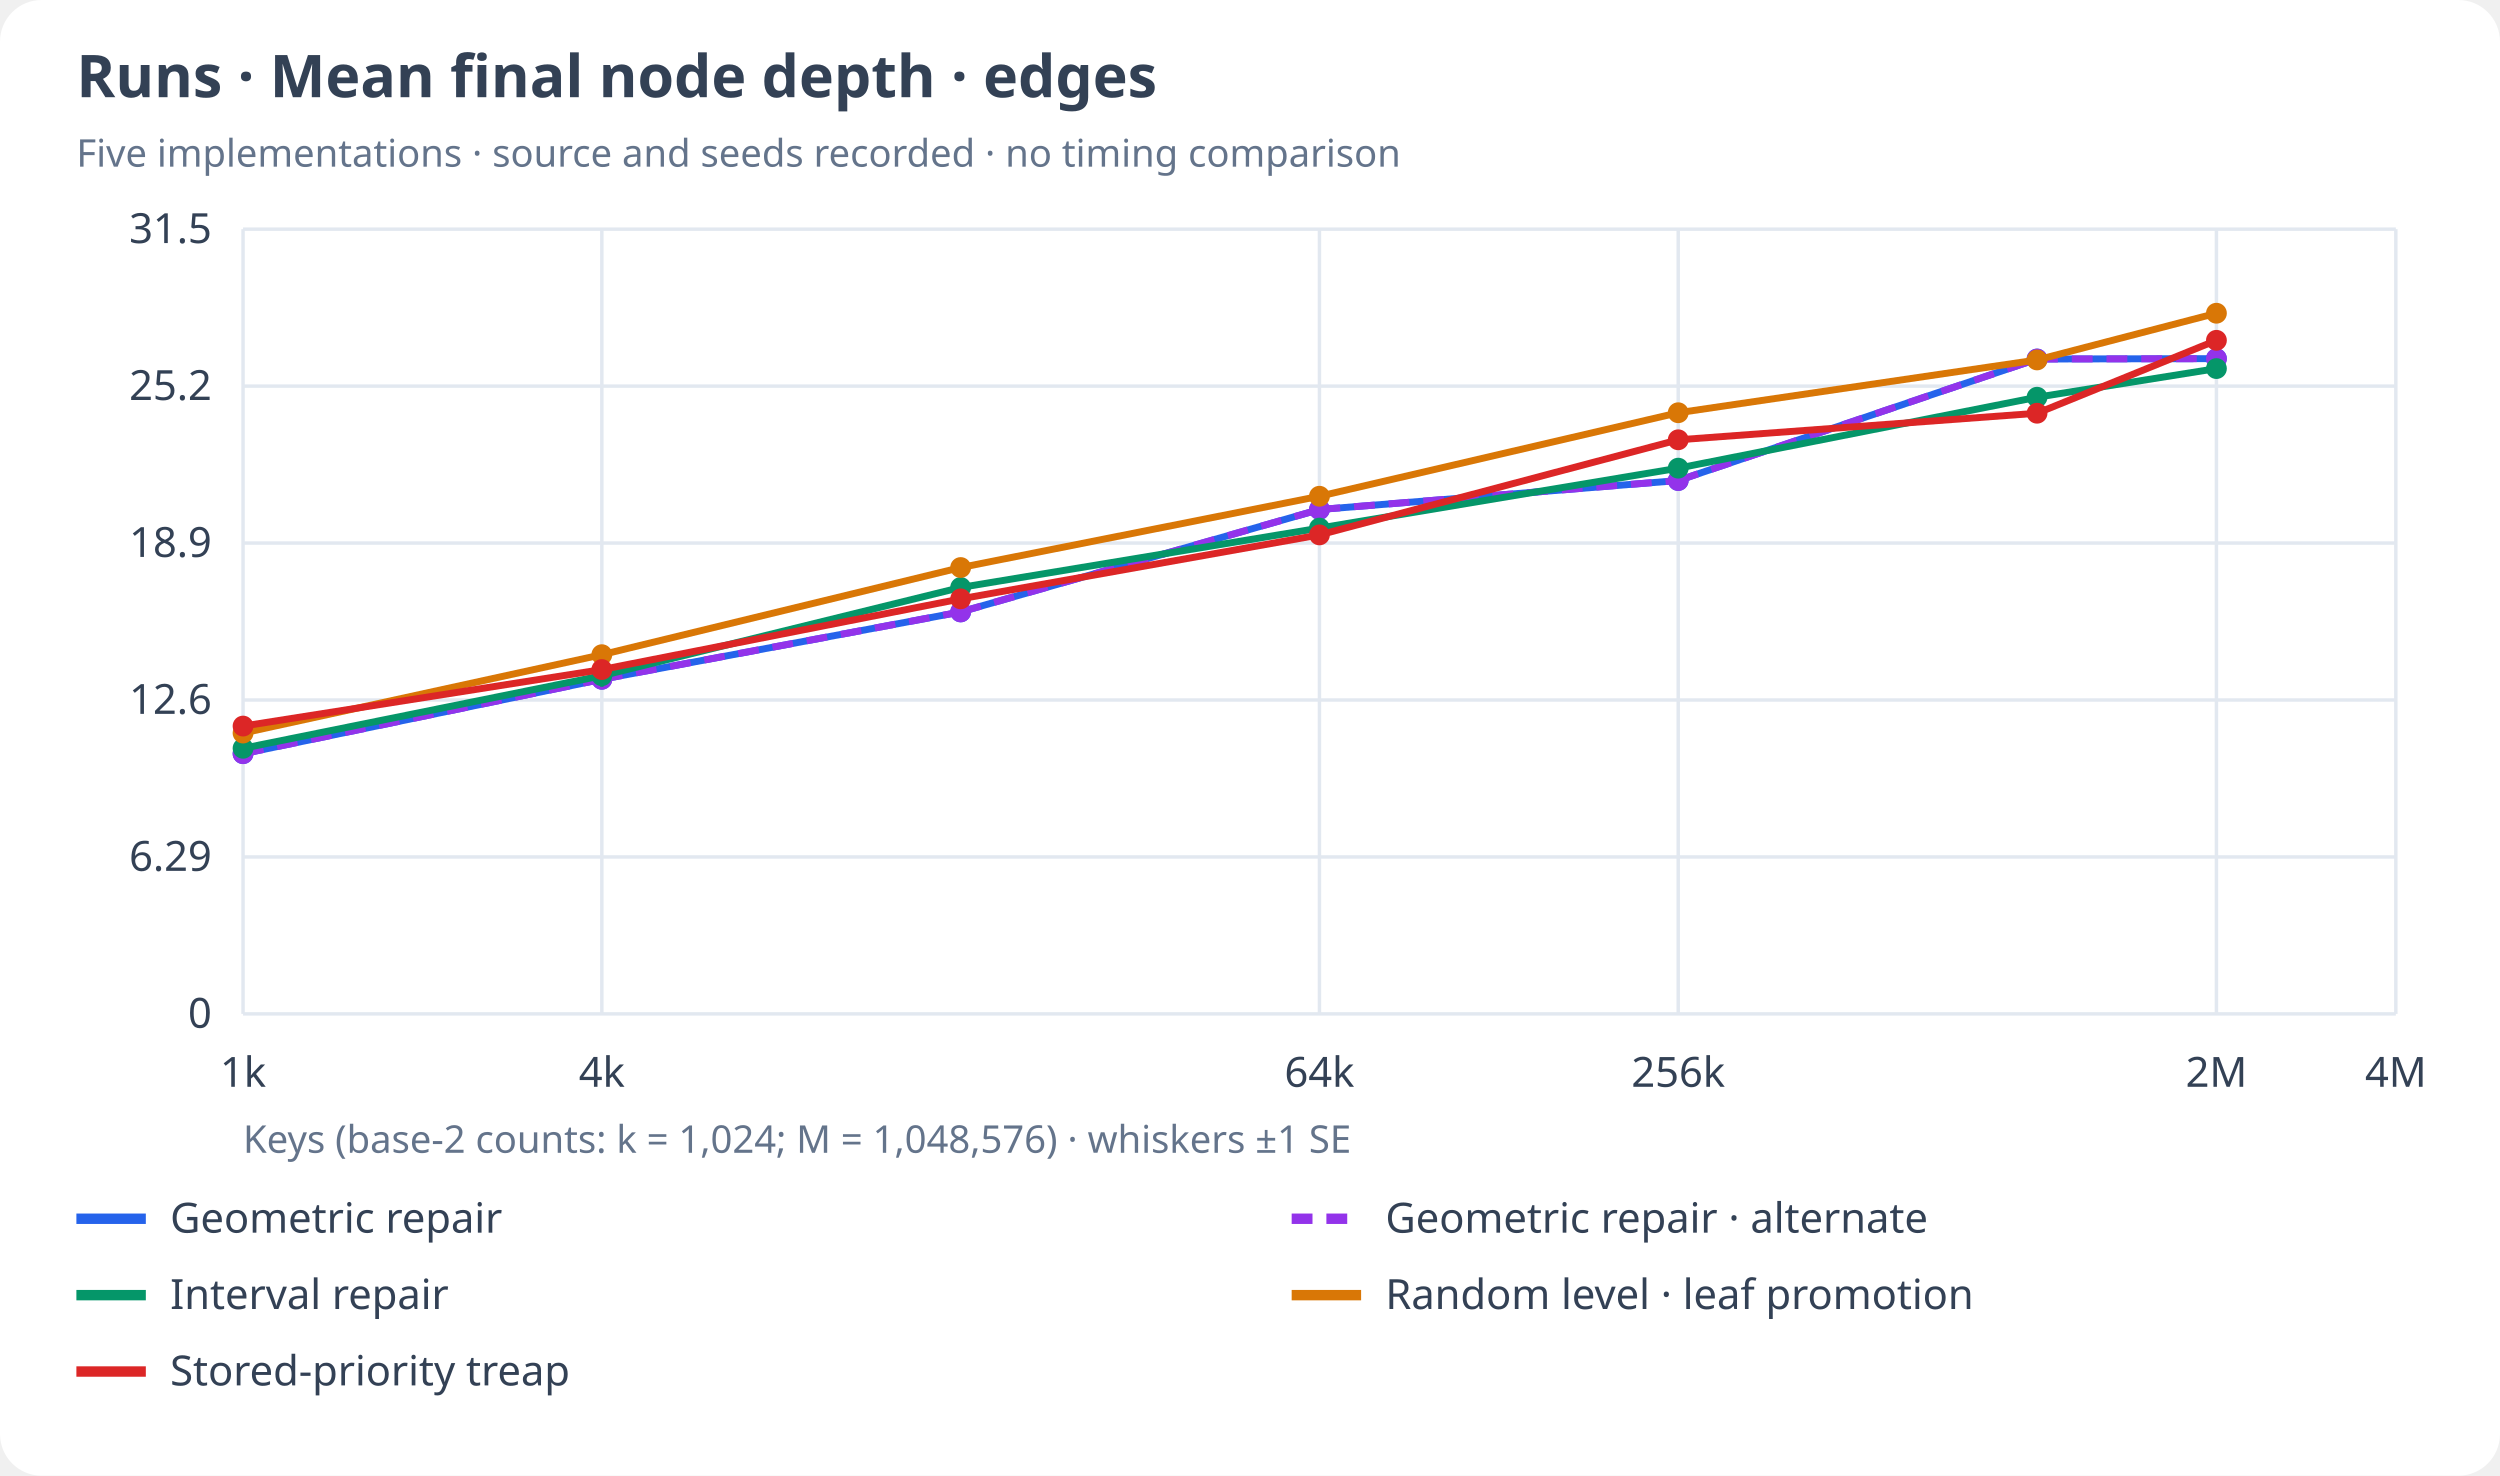
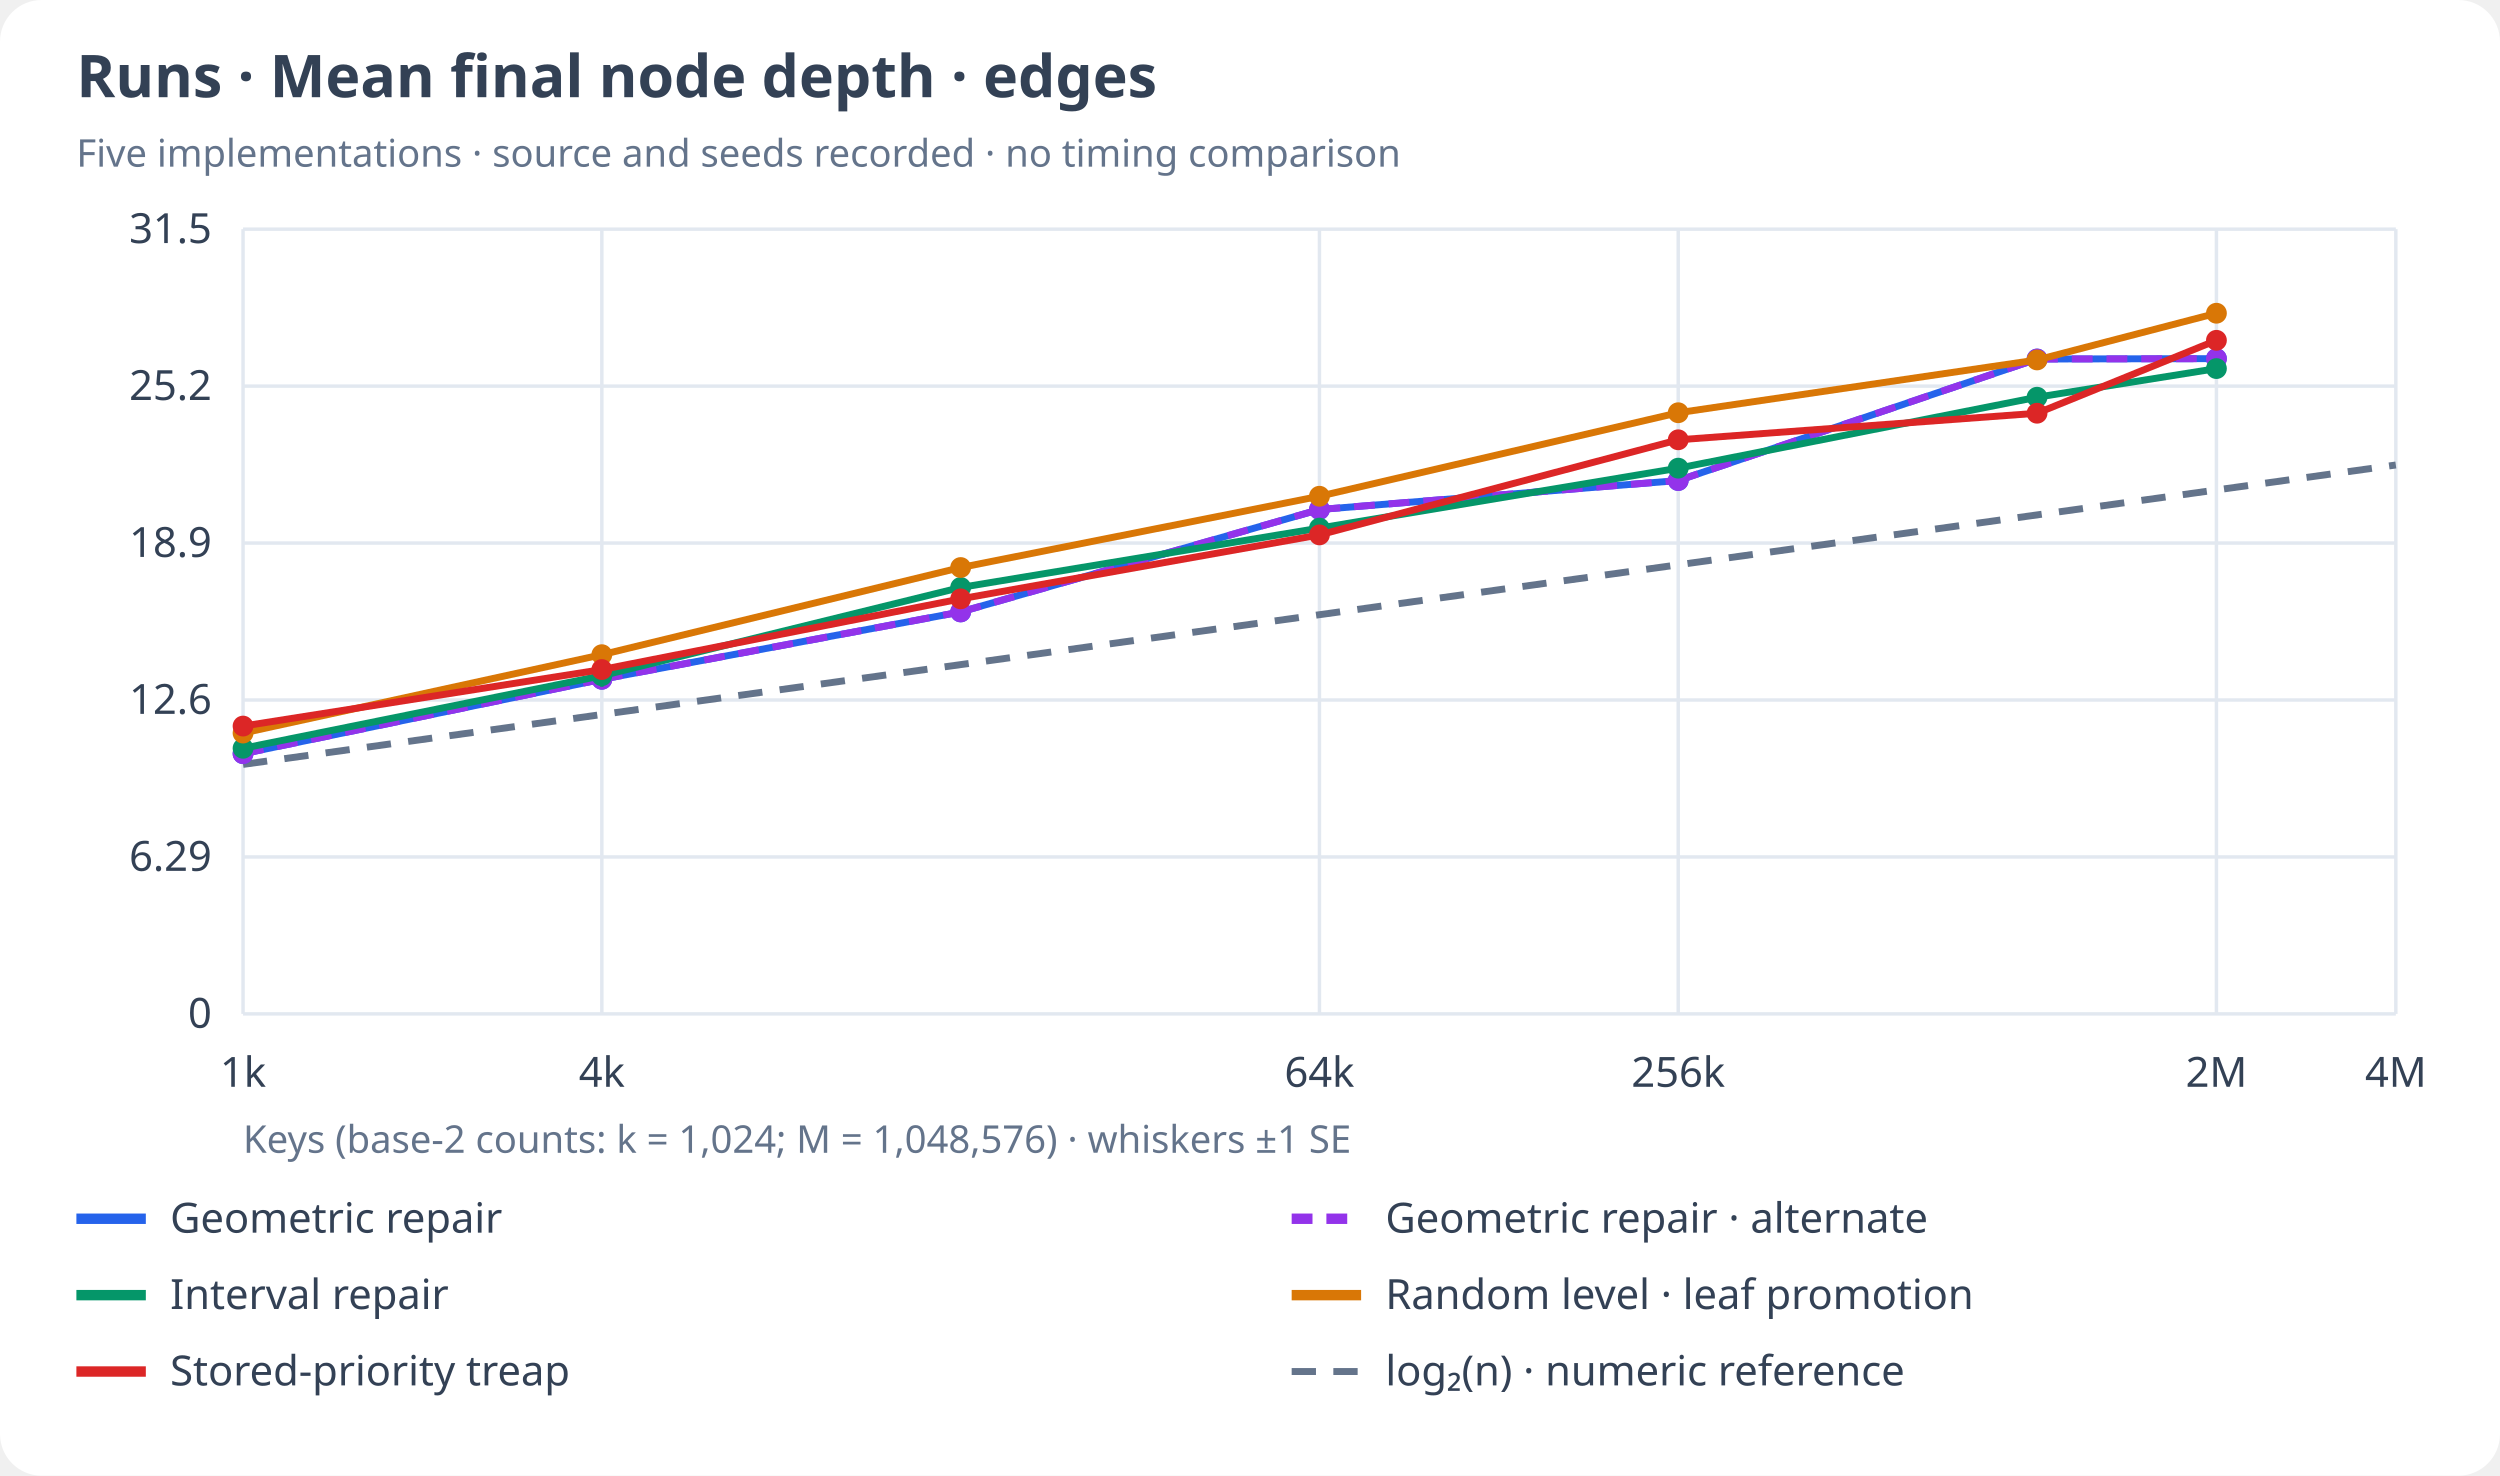
<svg xmlns="http://www.w3.org/2000/svg" viewBox="0 0 720 425" role="img" aria-labelledby="runs-mean_depth-title runs-mean_depth-desc">
  <style>text{font:12px system-ui,sans-serif;fill:#334155}.grid{stroke:#e2e8f0}</style>
  <rect width="720" height="425" rx="12" fill="white" />
  <text x="22" y="28" style="font-size:17px;font-weight:650">Runs · Mean final node depth · edges</text>
  <text x="22" y="48" style="font-size:11px;fill:#64748b">Five implementations · source and seeds recorded · no timing comparison</text>
  <path class="grid" d="M70,292.00h620" />
  <text x="61" y="296.00" text-anchor="end">0</text>
  <path class="grid" d="M70,246.80h620" />
  <text x="61" y="250.80" text-anchor="end">6.29</text>
  <path class="grid" d="M70,201.60h620" />
  <text x="61" y="205.60" text-anchor="end">12.6</text>
  <path class="grid" d="M70,156.40h620" />
  <text x="61" y="160.40" text-anchor="end">18.9</text>
  <path class="grid" d="M70,111.20h620" />
  <text x="61" y="115.20" text-anchor="end">25.2</text>
  <path class="grid" d="M70,66.00h620" />
  <text x="61" y="70.00" text-anchor="end">31.5</text>
  <path class="grid" d="M70.00,66v226" />
  <text x="70.00" y="313" text-anchor="middle">1k</text>
  <path class="grid" d="M173.33,66v226" />
  <text x="173.33" y="313" text-anchor="middle">4k</text>
  <path class="grid" d="M380.00,66v226" />
  <text x="380.00" y="313" text-anchor="middle">64k</text>
  <path class="grid" d="M483.33,66v226" />
  <text x="483.33" y="313" text-anchor="middle">256k</text>
  <path class="grid" d="M638.33,66v226" />
  <text x="638.33" y="313" text-anchor="middle">2M</text>
  <path class="grid" d="M690.00,66v226" />
  <text x="690.00" y="313" text-anchor="middle">4M</text>
+   <path class="log-reference" d="M70.00,220.15L690.00,133.92" stroke="#64748b" stroke-width="2" stroke-dasharray="7 5" fill="none" />
  <path d="M70.00,218.26V215.85" stroke="#2563eb" />
  <circle cx="70.00" cy="217.06" r="3" fill="#2563eb" />
  <path d="M70.00,217.06L173.33,195.63" stroke="#2563eb" stroke-width="2" fill="none" />
  <path d="M173.33,196.56V194.69" stroke="#2563eb" />
  <circle cx="173.33" cy="195.63" r="3" fill="#2563eb" />
  <path d="M173.33,195.63L276.67,176.23" stroke="#2563eb" stroke-width="2" fill="none" />
  <path d="M276.67,178.96V173.50" stroke="#2563eb" />
  <circle cx="276.67" cy="176.23" r="3" fill="#2563eb" />
  <path d="M276.67,176.23L380.00,146.74" stroke="#2563eb" stroke-width="2" fill="none" />
  <path d="M380.00,151.14V142.34" stroke="#2563eb" />
  <circle cx="380.00" cy="146.74" r="3" fill="#2563eb" />
  <path d="M380.00,146.74L483.33,138.39" stroke="#2563eb" stroke-width="2" fill="none" />
  <circle cx="483.33" cy="138.39" r="3" fill="#2563eb" />
  <path d="M483.33,138.39L586.67,103.40" stroke="#2563eb" stroke-width="2" fill="none" />
  <circle cx="586.67" cy="103.40" r="3" fill="#2563eb" />
  <path d="M586.67,103.40L638.33,103.29" stroke="#2563eb" stroke-width="2" fill="none" />
  <circle cx="638.33" cy="103.29" r="3" fill="#2563eb" />
  <path d="M22,351h20" stroke="#2563eb" stroke-width="3" />
  <text x="49" y="355">Geometric repair</text>
  <path d="M70.00,218.26V215.85" stroke="#9333ea" />
  <circle cx="70.00" cy="217.06" r="3" fill="#9333ea" />
  <path d="M70.00,217.06L173.33,195.63" stroke="#9333ea" stroke-width="2" fill="none" stroke-dasharray="6 4" />
  <path d="M173.33,196.56V194.69" stroke="#9333ea" />
  <circle cx="173.33" cy="195.63" r="3" fill="#9333ea" />
  <path d="M173.33,195.63L276.67,176.23" stroke="#9333ea" stroke-width="2" fill="none" stroke-dasharray="6 4" />
  <path d="M276.67,178.96V173.50" stroke="#9333ea" />
  <circle cx="276.67" cy="176.23" r="3" fill="#9333ea" />
  <path d="M276.67,176.23L380.00,146.74" stroke="#9333ea" stroke-width="2" fill="none" stroke-dasharray="6 4" />
  <path d="M380.00,151.14V142.34" stroke="#9333ea" />
  <circle cx="380.00" cy="146.74" r="3" fill="#9333ea" />
  <path d="M380.00,146.74L483.33,138.39" stroke="#9333ea" stroke-width="2" fill="none" stroke-dasharray="6 4" />
  <circle cx="483.33" cy="138.39" r="3" fill="#9333ea" />
  <path d="M483.33,138.39L586.67,103.40" stroke="#9333ea" stroke-width="2" fill="none" stroke-dasharray="6 4" />
  <circle cx="586.67" cy="103.40" r="3" fill="#9333ea" />
  <path d="M586.67,103.40L638.33,103.29" stroke="#9333ea" stroke-width="2" fill="none" stroke-dasharray="6 4" />
  <circle cx="638.33" cy="103.29" r="3" fill="#9333ea" />
  <path d="M372,351h20" stroke="#9333ea" stroke-width="3" stroke-dasharray="6 4" />
  <text x="399" y="355">Geometric repair · alternate</text>
  <path d="M70.00,217.22V213.81" stroke="#059669" />
  <circle cx="70.00" cy="215.51" r="3" fill="#059669" />
  <path d="M70.00,215.51L173.33,194.61" stroke="#059669" stroke-width="2" fill="none" />
  <path d="M173.33,197.80V191.43" stroke="#059669" />
  <circle cx="173.33" cy="194.61" r="3" fill="#059669" />
  <path d="M173.33,194.61L276.67,169.19" stroke="#059669" stroke-width="2" fill="none" />
  <path d="M276.67,175.02V163.35" stroke="#059669" />
  <circle cx="276.67" cy="169.19" r="3" fill="#059669" />
  <path d="M276.67,169.19L380.00,152.09" stroke="#059669" stroke-width="2" fill="none" />
  <path d="M380.00,154.93V149.24" stroke="#059669" />
  <circle cx="380.00" cy="152.09" r="3" fill="#059669" />
  <path d="M380.00,152.09L483.33,134.83" stroke="#059669" stroke-width="2" fill="none" />
  <circle cx="483.33" cy="134.83" r="3" fill="#059669" />
  <path d="M483.33,134.83L586.67,114.40" stroke="#059669" stroke-width="2" fill="none" />
  <circle cx="586.67" cy="114.40" r="3" fill="#059669" />
  <path d="M586.67,114.40L638.33,106.15" stroke="#059669" stroke-width="2" fill="none" />
  <circle cx="638.33" cy="106.15" r="3" fill="#059669" />
  <path d="M22,373h20" stroke="#059669" stroke-width="3" />
  <text x="49" y="377">Interval repair</text>
  <path d="M70.00,211.74V210.51" stroke="#d97706" />
  <circle cx="70.00" cy="211.12" r="3" fill="#d97706" />
  <path d="M70.00,211.12L173.33,188.55" stroke="#d97706" stroke-width="2" fill="none" />
  <path d="M173.33,190.93V186.17" stroke="#d97706" />
  <circle cx="173.33" cy="188.55" r="3" fill="#d97706" />
  <path d="M173.33,188.55L276.67,163.45" stroke="#d97706" stroke-width="2" fill="none" />
  <path d="M276.67,165.09V161.82" stroke="#d97706" />
  <circle cx="276.67" cy="163.45" r="3" fill="#d97706" />
  <path d="M276.67,163.45L380.00,142.92" stroke="#d97706" stroke-width="2" fill="none" />
  <path d="M380.00,145.67V140.18" stroke="#d97706" />
  <circle cx="380.00" cy="142.92" r="3" fill="#d97706" />
  <path d="M380.00,142.92L483.33,118.87" stroke="#d97706" stroke-width="2" fill="none" />
  <circle cx="483.33" cy="118.87" r="3" fill="#d97706" />
  <path d="M483.33,118.87L586.67,103.66" stroke="#d97706" stroke-width="2" fill="none" />
  <circle cx="586.67" cy="103.66" r="3" fill="#d97706" />
  <path d="M586.67,103.66L638.33,90.21" stroke="#d97706" stroke-width="2" fill="none" />
  <circle cx="638.33" cy="90.21" r="3" fill="#d97706" />
  <path d="M372,373h20" stroke="#d97706" stroke-width="3" />
  <text x="399" y="377">Random level · leaf promotion</text>
  <path d="M70.00,210.30V207.92" stroke="#dc2626" />
  <circle cx="70.00" cy="209.11" r="3" fill="#dc2626" />
  <path d="M70.00,209.11L173.33,192.83" stroke="#dc2626" stroke-width="2" fill="none" />
  <path d="M173.33,194.66V191.01" stroke="#dc2626" />
  <circle cx="173.33" cy="192.83" r="3" fill="#dc2626" />
  <path d="M173.33,192.83L276.67,172.47" stroke="#dc2626" stroke-width="2" fill="none" />
  <path d="M276.67,174.98V169.97" stroke="#dc2626" />
  <circle cx="276.67" cy="172.47" r="3" fill="#dc2626" />
  <path d="M276.67,172.47L380.00,154.05" stroke="#dc2626" stroke-width="2" fill="none" />
  <path d="M380.00,156.70V151.40" stroke="#dc2626" />
  <circle cx="380.00" cy="154.05" r="3" fill="#dc2626" />
  <path d="M380.00,154.05L483.33,126.66" stroke="#dc2626" stroke-width="2" fill="none" />
  <circle cx="483.33" cy="126.66" r="3" fill="#dc2626" />
  <path d="M483.33,126.66L586.67,119.01" stroke="#dc2626" stroke-width="2" fill="none" />
  <circle cx="586.67" cy="119.01" r="3" fill="#dc2626" />
  <path d="M586.67,119.01L638.33,98.01" stroke="#dc2626" stroke-width="2" fill="none" />
  <circle cx="638.33" cy="98.01" r="3" fill="#dc2626" />
  <path d="M22,395h20" stroke="#dc2626" stroke-width="3" />
  <text x="49" y="399">Stored-priority treap</text>
+   <path d="M372,395h20" stroke="#64748b" stroke-width="2" stroke-dasharray="7 5" />
+   <text x="399" y="399">log₂(n) · numeric reference</text>
  <text x="70" y="332" style="font-size:11px;fill:#64748b">Keys (base-2 counts: k = 1,024; M = 1,048,576) · whiskers ±1 SE</text>
</svg>
